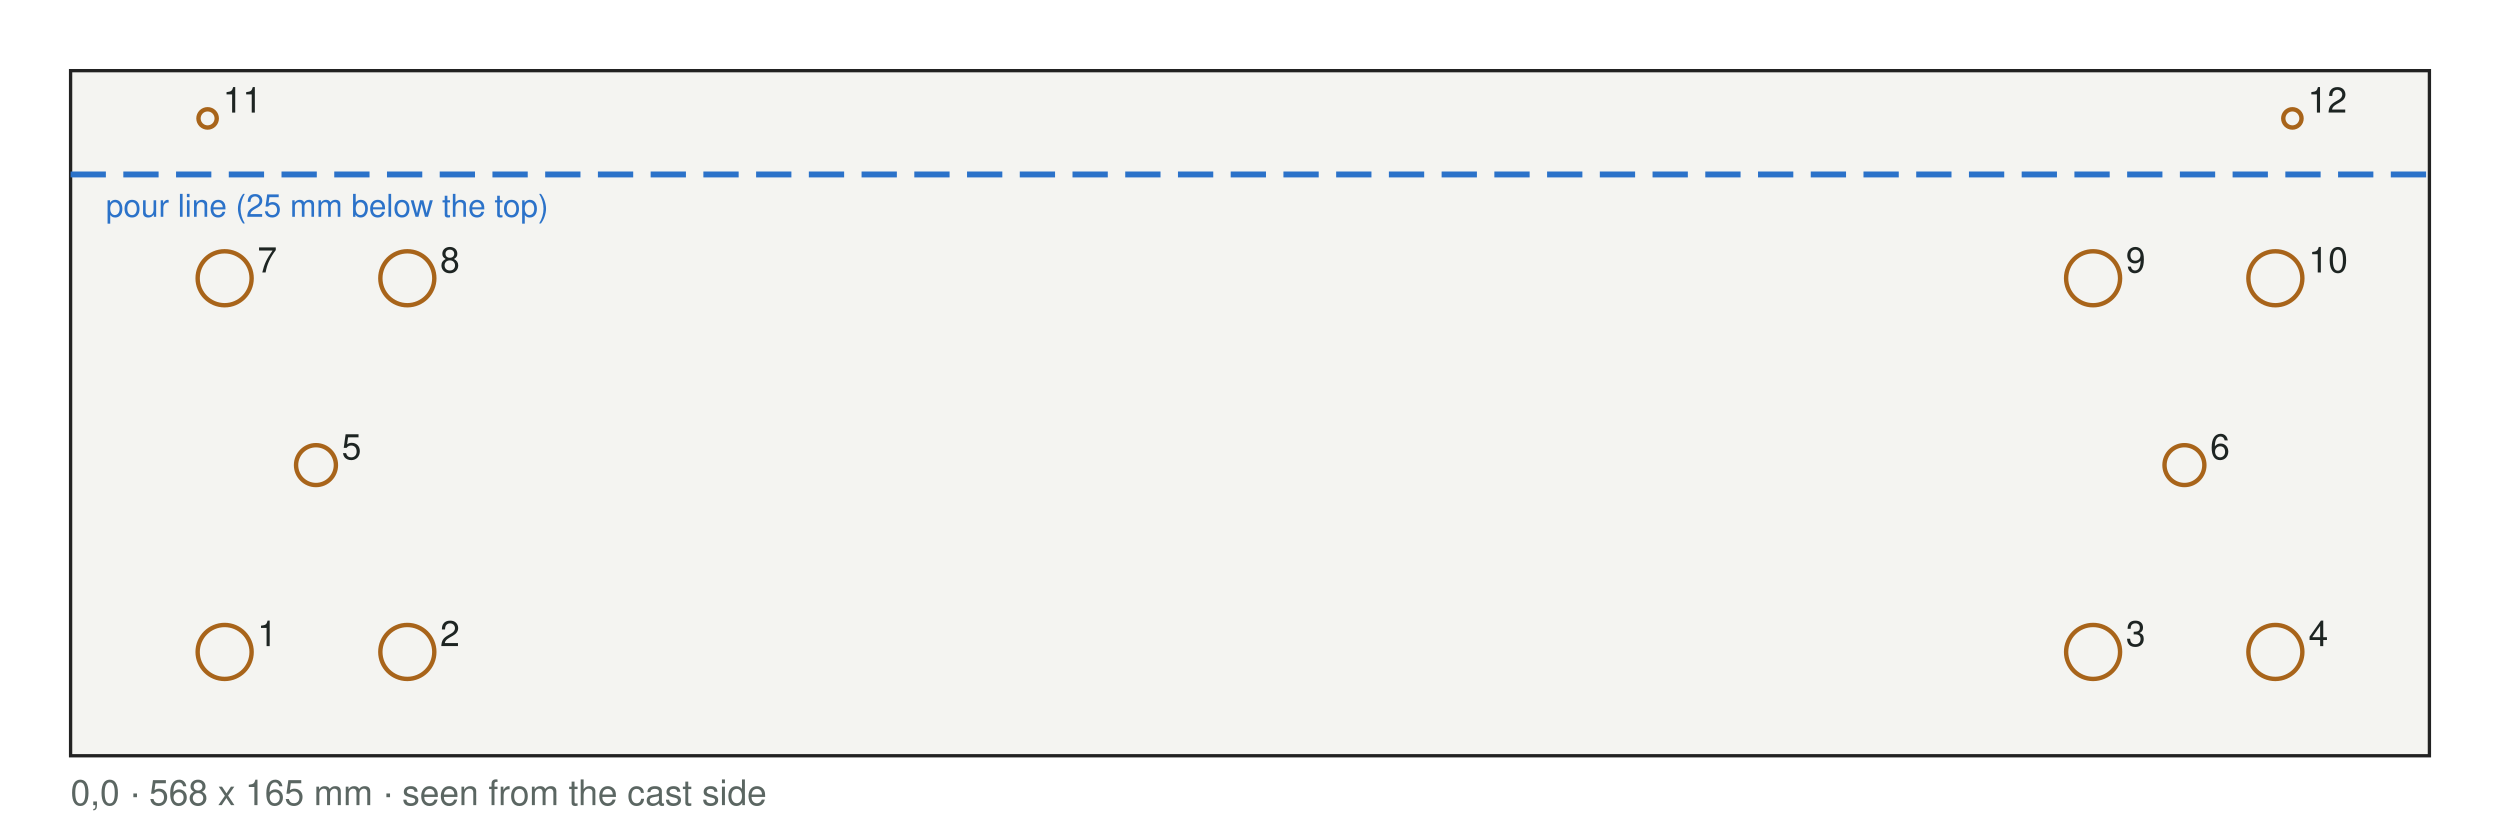
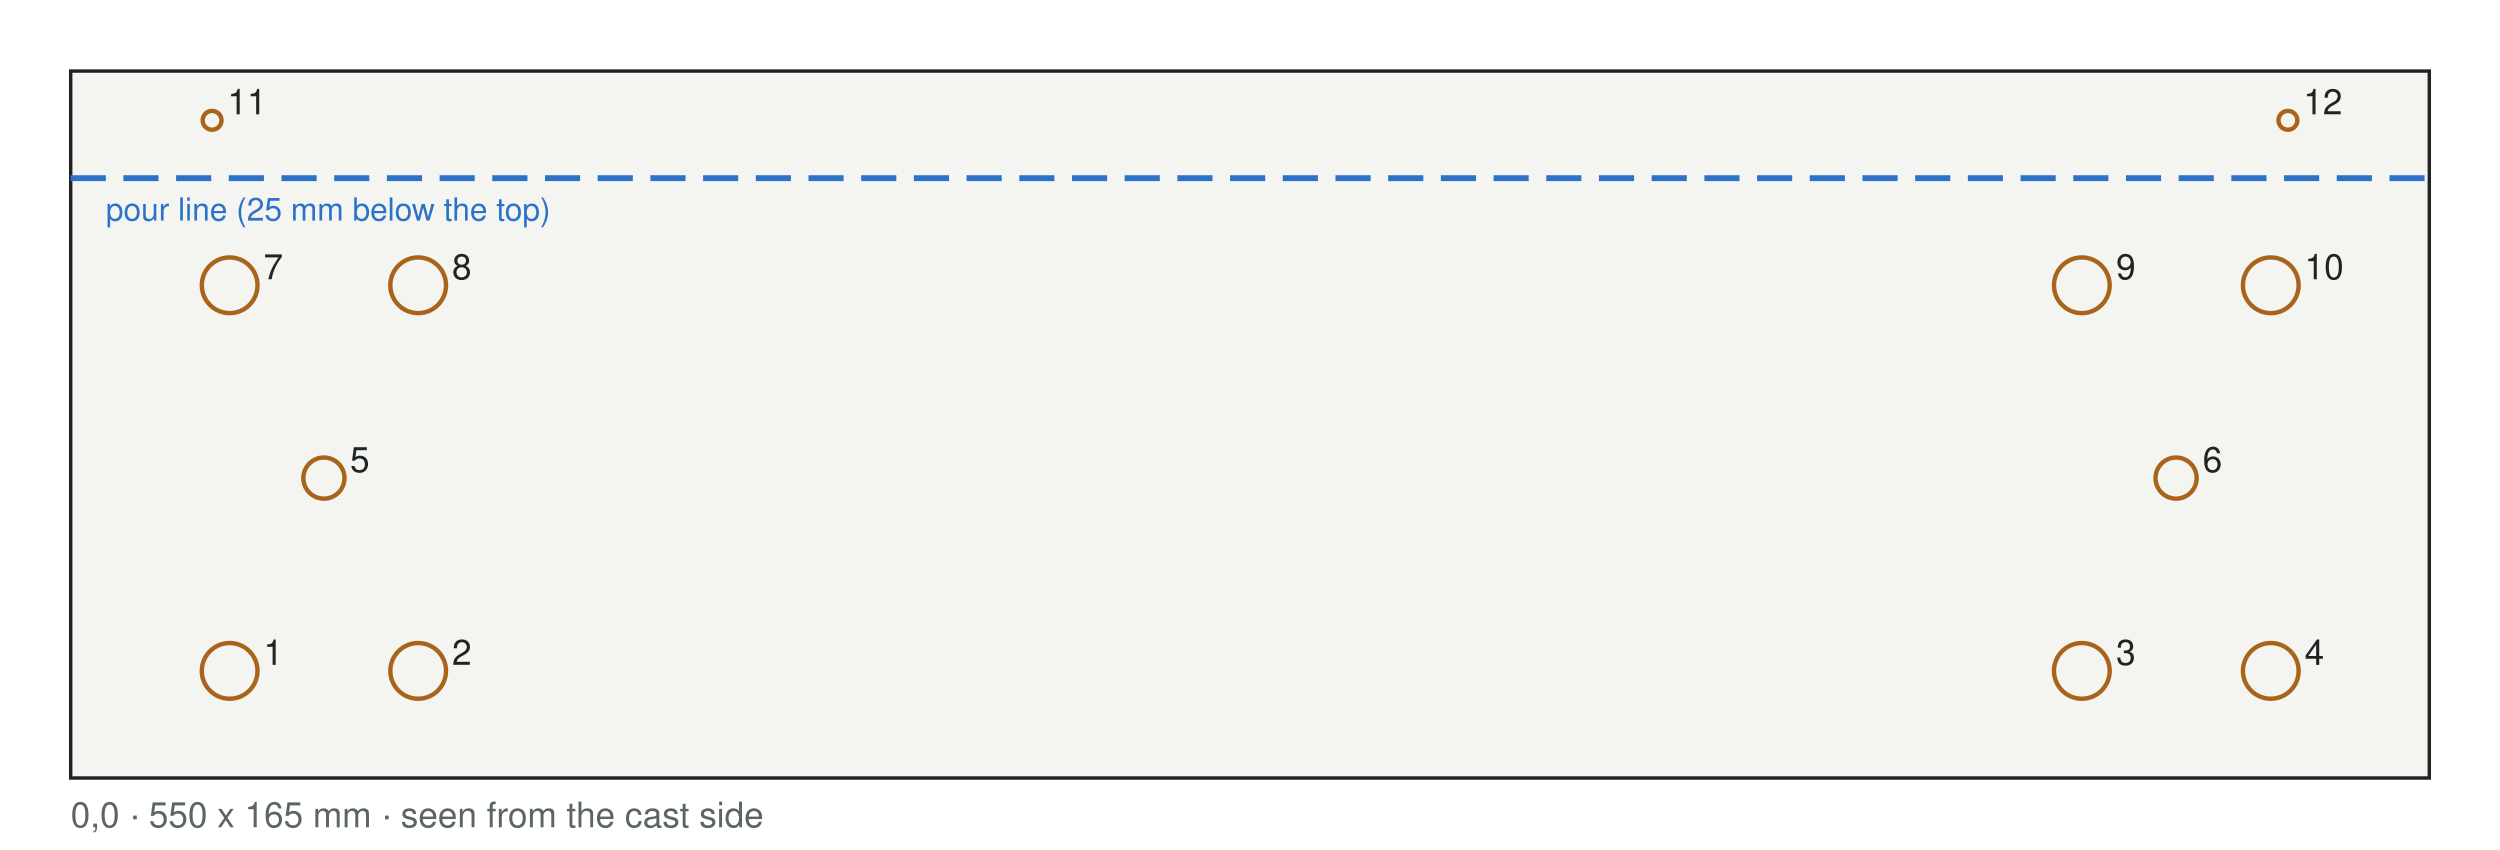
- <svg xmlns="http://www.w3.org/2000/svg" viewBox="-17.0 -17.0 602.1 199.0" width="602mm" height="199mm" font-family="Helvetica, Arial, sans-serif">
-   <polygon points="0.0,165.0 568.1,165.0 568.1,0.0 0.0,0.0" fill="#f4f4f1" stroke="#222" stroke-width="0.8" />
-   <circle cx="37.1" cy="140.0" r="6.5" fill="none" stroke="#a8641a" stroke-width="1.06" />
-   <text x="45.0" y="138.6" font-size="8.5" fill="#1d2422">1</text>
-   <circle cx="81.1" cy="140.0" r="6.5" fill="none" stroke="#a8641a" stroke-width="1.06" />
-   <text x="89.0" y="138.6" font-size="8.5" fill="#1d2422">2</text>
-   <circle cx="487.1" cy="140.0" r="6.5" fill="none" stroke="#a8641a" stroke-width="1.06" />
-   <text x="495.0" y="138.6" font-size="8.5" fill="#1d2422">3</text>
-   <circle cx="531.0" cy="140.0" r="6.5" fill="none" stroke="#a8641a" stroke-width="1.06" />
-   <text x="539.0" y="138.6" font-size="8.5" fill="#1d2422">4</text>
-   <circle cx="59.1" cy="95.0" r="4.8" fill="none" stroke="#a8641a" stroke-width="1.06" />
-   <text x="65.3" y="93.6" font-size="8.5" fill="#1d2422">5</text>
-   <circle cx="509.1" cy="95.0" r="4.8" fill="none" stroke="#a8641a" stroke-width="1.06" />
-   <text x="515.3" y="93.6" font-size="8.5" fill="#1d2422">6</text>
-   <circle cx="37.1" cy="50.0" r="6.5" fill="none" stroke="#a8641a" stroke-width="1.06" />
-   <text x="45.0" y="48.6" font-size="8.5" fill="#1d2422">7</text>
-   <circle cx="81.1" cy="50.0" r="6.5" fill="none" stroke="#a8641a" stroke-width="1.06" />
-   <text x="89.0" y="48.6" font-size="8.5" fill="#1d2422">8</text>
-   <circle cx="487.1" cy="50.0" r="6.5" fill="none" stroke="#a8641a" stroke-width="1.06" />
-   <text x="495.0" y="48.6" font-size="8.5" fill="#1d2422">9</text>
-   <circle cx="531.0" cy="50.0" r="6.5" fill="none" stroke="#a8641a" stroke-width="1.06" />
-   <text x="539.0" y="48.6" font-size="8.5" fill="#1d2422">10</text>
-   <circle cx="33.0" cy="11.5" r="2.2" fill="none" stroke="#a8641a" stroke-width="1.06" />
-   <text x="36.7" y="10.1" font-size="8.5" fill="#1d2422">11</text>
-   <circle cx="535.1" cy="11.5" r="2.2" fill="none" stroke="#a8641a" stroke-width="1.06" />
-   <text x="538.8" y="10.1" font-size="8.5" fill="#1d2422">12</text>
-   <line x1="0.0" y1="25.0" x2="568.1" y2="25.0" stroke="#2b72c9" stroke-width="1.42" stroke-dasharray="8.5,4.2" />
-   <text x="8.5" y="35.2" font-size="7.6" fill="#2b72c9">pour line (25 mm below the top)</text>
-   <text x="0" y="176.9" font-size="8.5" fill="#5b6662">0,0 · 568 x 165 mm · seen from the cast side</text>
+ <svg xmlns="http://www.w3.org/2000/svg" viewBox="-16.5 -16.5 583.5 198.0" width="583mm" height="198mm" font-family="Helvetica, Arial, sans-serif">
+   <polygon points="0.0,165.0 550.5,165.0 550.5,0.0 0.0,0.0" fill="#f4f4f1" stroke="#222" stroke-width="0.8" />
+   <circle cx="37.1" cy="140.0" r="6.5" fill="none" stroke="#a8641a" stroke-width="1.03" />
+   <text x="45.0" y="138.6" font-size="8.2" fill="#1d2422">1</text>
+   <circle cx="81.1" cy="140.0" r="6.5" fill="none" stroke="#a8641a" stroke-width="1.03" />
+   <text x="89.0" y="138.6" font-size="8.2" fill="#1d2422">2</text>
+   <circle cx="469.4" cy="140.0" r="6.5" fill="none" stroke="#a8641a" stroke-width="1.03" />
+   <text x="477.4" y="138.6" font-size="8.2" fill="#1d2422">3</text>
+   <circle cx="513.5" cy="140.0" r="6.5" fill="none" stroke="#a8641a" stroke-width="1.03" />
+   <text x="521.4" y="138.6" font-size="8.2" fill="#1d2422">4</text>
+   <circle cx="59.1" cy="95.0" r="4.8" fill="none" stroke="#a8641a" stroke-width="1.03" />
+   <text x="65.2" y="93.6" font-size="8.2" fill="#1d2422">5</text>
+   <circle cx="491.4" cy="95.0" r="4.8" fill="none" stroke="#a8641a" stroke-width="1.03" />
+   <text x="497.6" y="93.6" font-size="8.2" fill="#1d2422">6</text>
+   <circle cx="37.1" cy="50.0" r="6.5" fill="none" stroke="#a8641a" stroke-width="1.03" />
+   <text x="45.0" y="48.6" font-size="8.2" fill="#1d2422">7</text>
+   <circle cx="81.1" cy="50.0" r="6.5" fill="none" stroke="#a8641a" stroke-width="1.03" />
+   <text x="89.0" y="48.6" font-size="8.2" fill="#1d2422">8</text>
+   <circle cx="469.4" cy="50.0" r="6.5" fill="none" stroke="#a8641a" stroke-width="1.03" />
+   <text x="477.4" y="48.6" font-size="8.2" fill="#1d2422">9</text>
+   <circle cx="513.5" cy="50.0" r="6.5" fill="none" stroke="#a8641a" stroke-width="1.03" />
+   <text x="521.4" y="48.6" font-size="8.2" fill="#1d2422">10</text>
+   <circle cx="33.0" cy="11.5" r="2.2" fill="none" stroke="#a8641a" stroke-width="1.03" />
+   <text x="36.6" y="10.1" font-size="8.2" fill="#1d2422">11</text>
+   <circle cx="517.5" cy="11.5" r="2.2" fill="none" stroke="#a8641a" stroke-width="1.03" />
+   <text x="521.1" y="10.1" font-size="8.2" fill="#1d2422">12</text>
+   <line x1="0.0" y1="25.0" x2="550.5" y2="25.0" stroke="#2b72c9" stroke-width="1.37" stroke-dasharray="8.2,4.1" />
+   <text x="8.2" y="34.9" font-size="7.4" fill="#2b72c9">pour line (25 mm below the top)</text>
+   <text x="0" y="176.5" font-size="8.2" fill="#5b6662">0,0 · 550 x 165 mm · seen from the cast side</text>
</svg>
